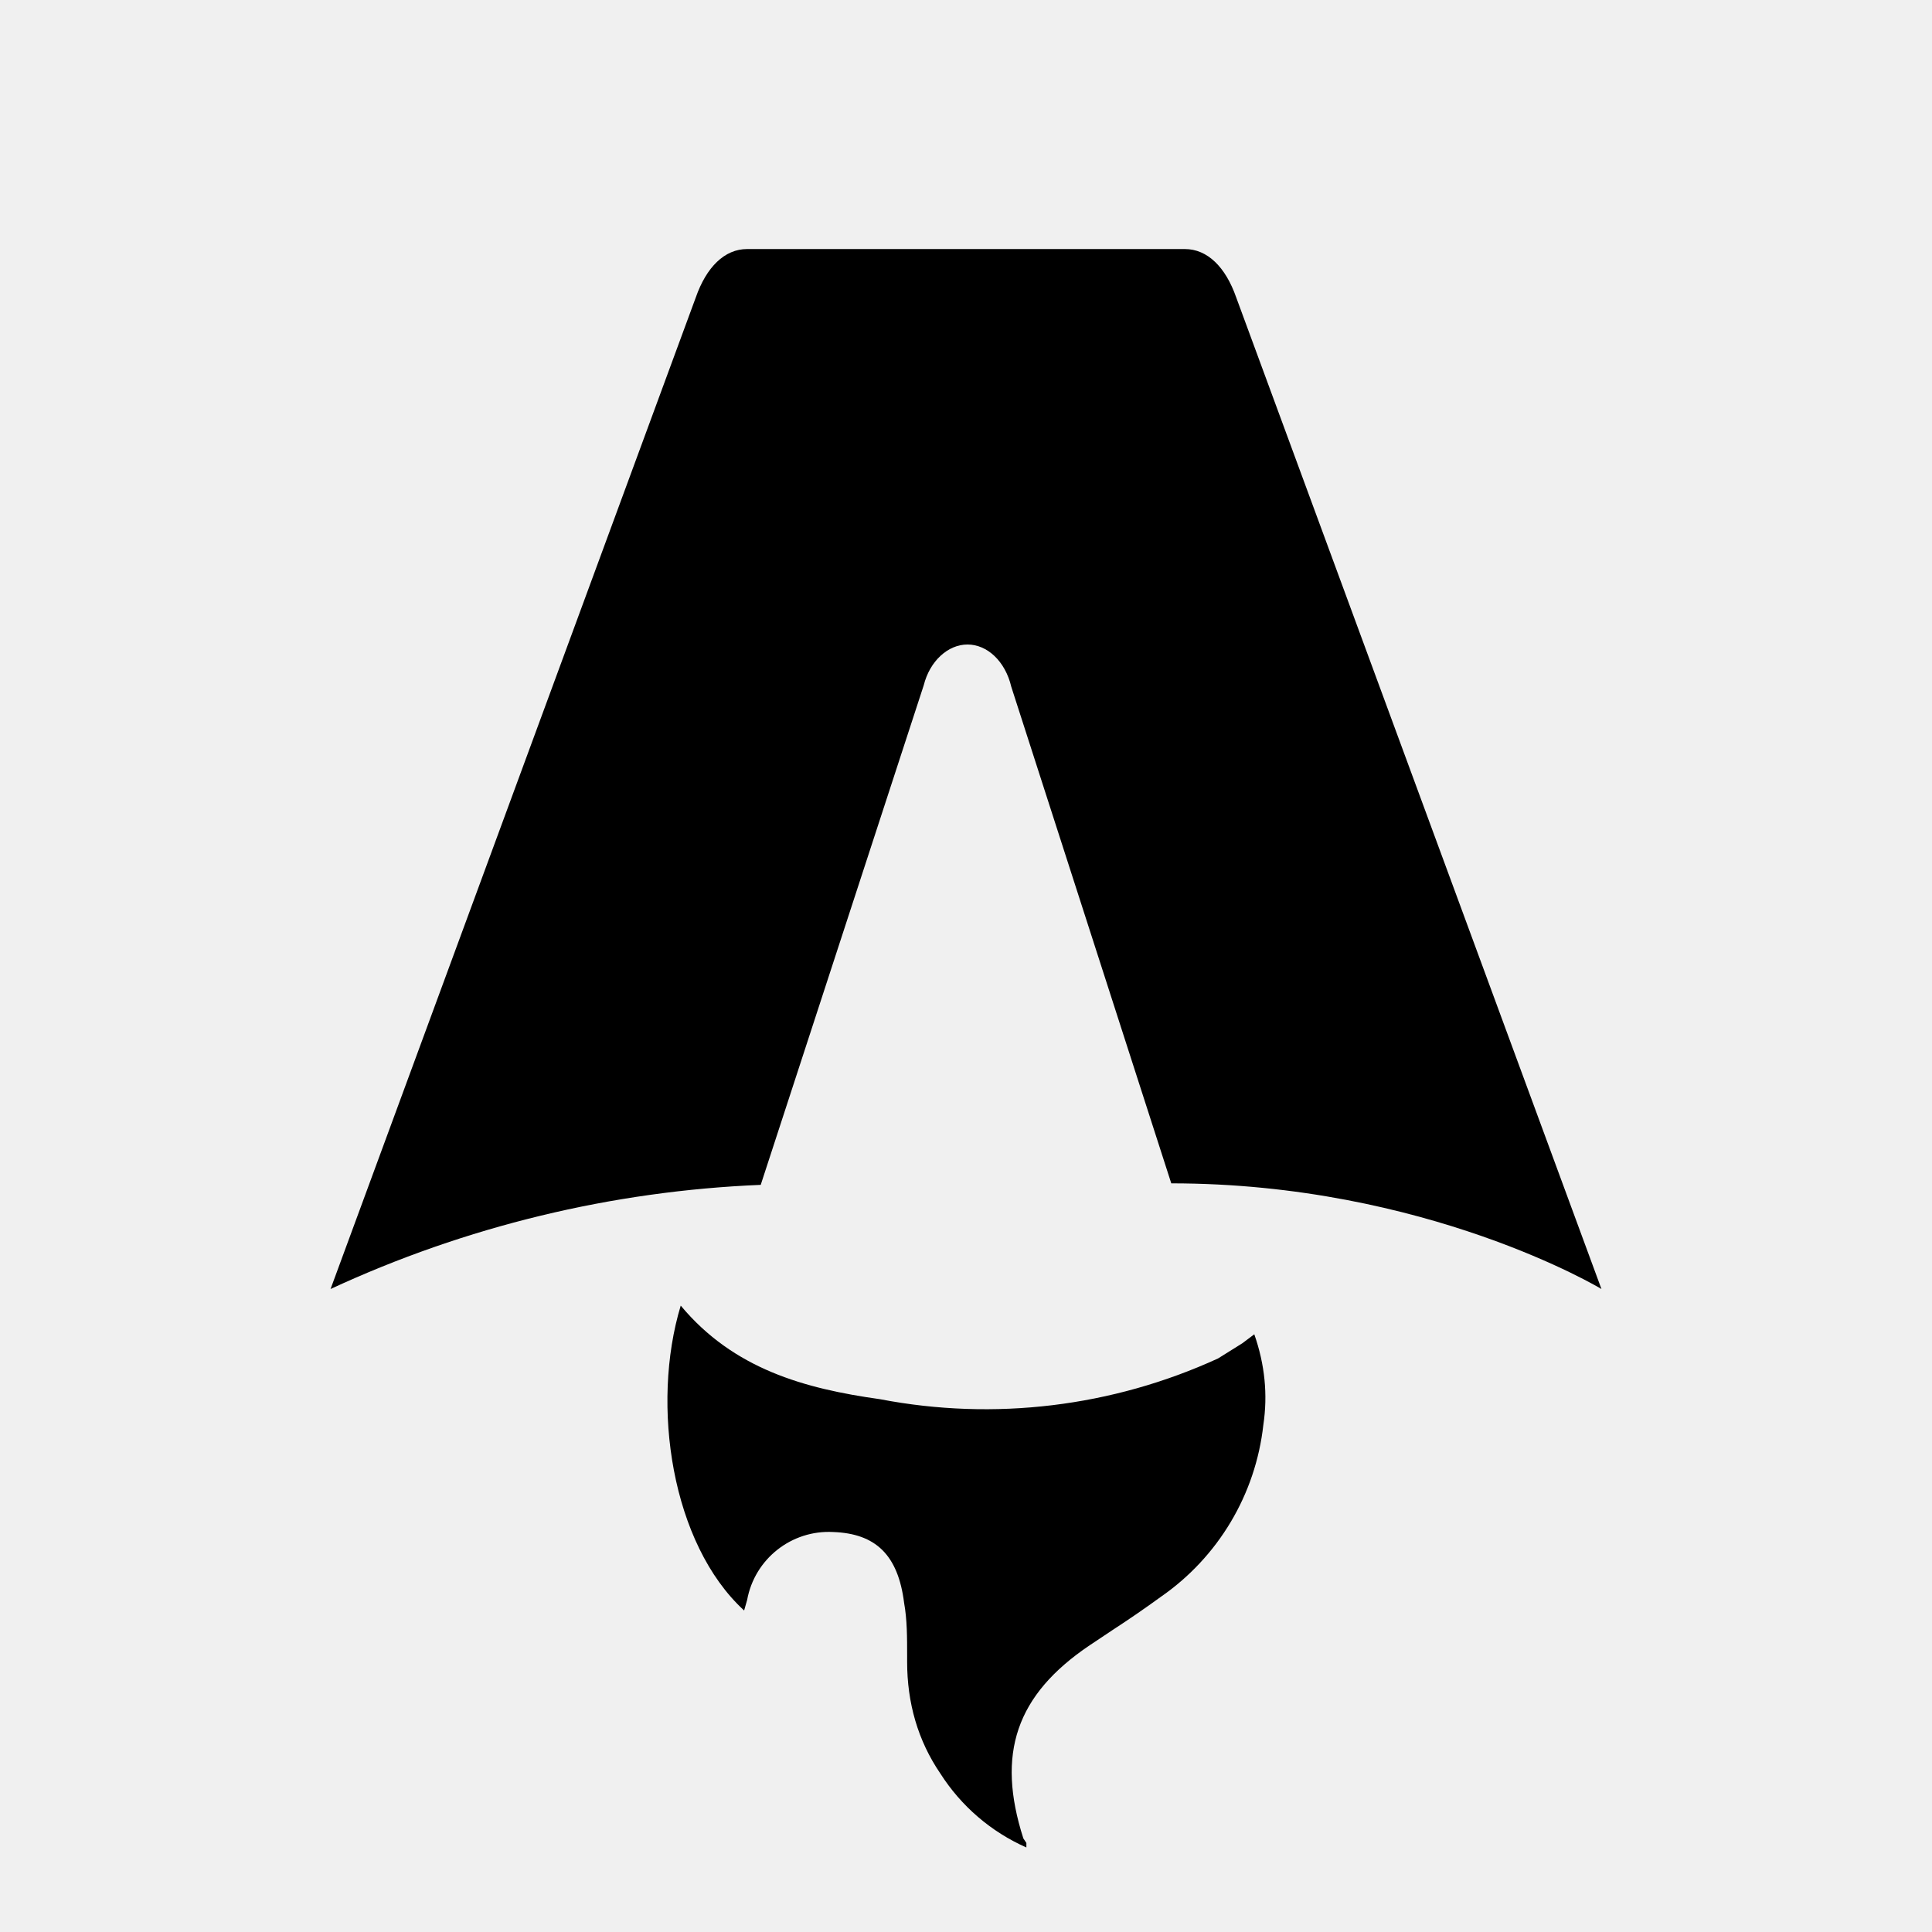
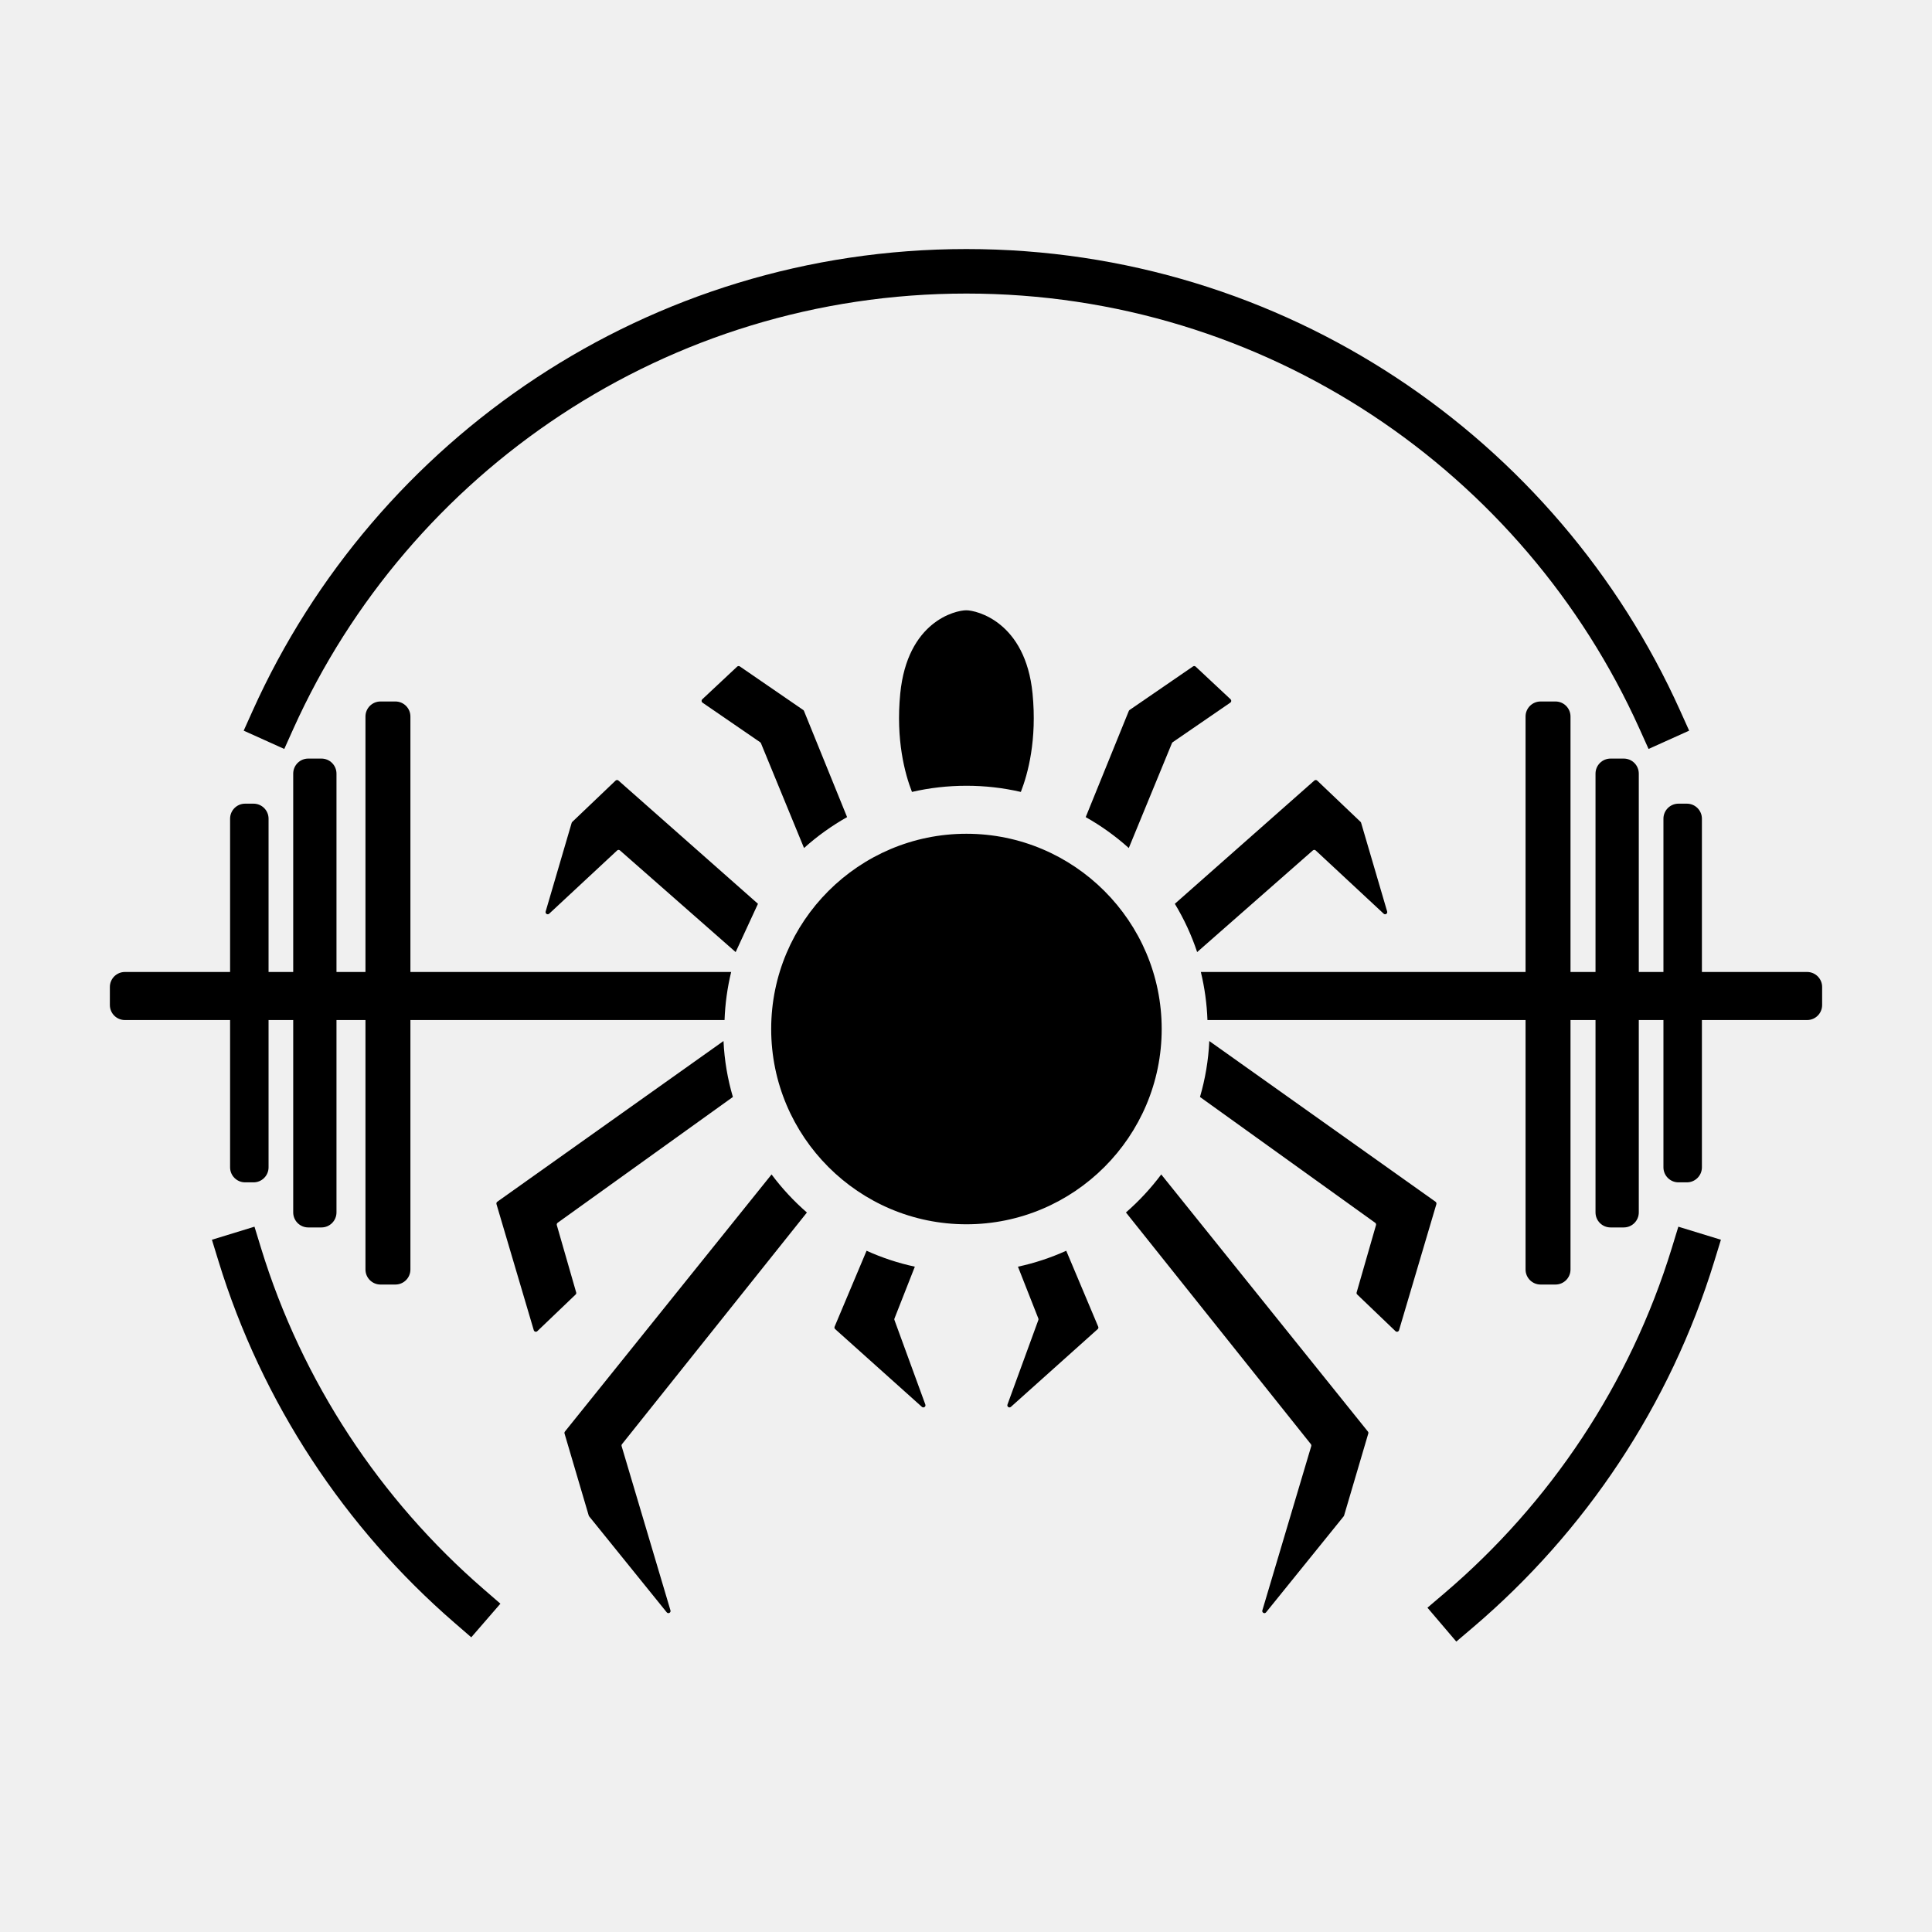
- <svg xmlns="http://www.w3.org/2000/svg" fill="none" viewBox="0 0 128 128">
-   <path d="M50.4 78.5a75.1 75.1 0 0 0-28.5 6.9l24.2-65.7c.7-2 1.9-3.2 3.4-3.2h29c1.5 0 2.7 1.2 3.4 3.2l24.2 65.7s-11.6-7-28.5-7L67 45.5c-.4-1.7-1.6-2.8-2.9-2.8-1.3 0-2.5 1.1-2.9 2.7L50.4 78.5Zm-1.1 28.2Zm-4.2-20.2c-2 6.6-.6 15.8 4.2 20.2a17.5 17.5 0 0 1 .2-.7 5.5 5.5 0 0 1 5.7-4.5c2.8.1 4.3 1.5 4.7 4.7.2 1.1.2 2.3.2 3.5v.4c0 2.7.7 5.2 2.2 7.4a13 13 0 0 0 5.7 4.9v-.3l-.2-.3c-1.8-5.6-.5-9.5 4.4-12.8l1.5-1a73 73 0 0 0 3.2-2.2 16 16 0 0 0 6.8-11.4c.3-2 .1-4-.6-6l-.8.6-1.6 1a37 37 0 0 1-22.4 2.7c-5-.7-9.7-2-13.2-6.2Z" />
-   <style>
-         path { fill: #000; }
-         @media (prefers-color-scheme: dark) {
-             path { fill: #FFF; }
-         }
-     </style>
+ <svg xmlns="http://www.w3.org/2000/svg" viewBox="0 0 128 128" xml:space="preserve" style="fill-rule:evenodd;clip-rule:evenodd;stroke-linejoin:round;stroke-miterlimit:2">
+   <path d="M15.244 67.581H8.275a.995.995 0 0 1-.996-.995v-1.195c0-.55.446-.995.996-.995h6.969V54.241c0-.55.446-.996.996-.996h.557c.55 0 .996.446.996.996v10.155h1.633V51.254c0-.55.445-.996.995-.996h.876c.55 0 .996.446.996.996v13.142h1.92V47.471c0-.55.446-.996.996-.996h.987c.55 0 .995.446.995.996v16.925h21.25a15.987 15.987 0 0 0-.438 3.185H27.191v16.527c0 .55-.445.996-.995.996h-.987a.996.996 0 0 1-.996-.996V67.581h-1.92v12.744c0 .55-.446.996-.996.996h-.876a.995.995 0 0 1-.995-.996V67.581h-1.633v9.757c0 .55-.446.996-.996.996h-.557a.996.996 0 0 1-.996-.996v-9.757Zm85.828 0H79.997a15.987 15.987 0 0 0-.438-3.185h21.513V47.471c0-.55.446-.996.996-.996h.987c.55 0 .995.446.995.996v16.925h1.657V51.254c0-.55.446-.996.996-.996h.876c.55 0 .995.446.995.996v13.142h1.633V54.241c0-.55.446-.996.996-.996h.557c.55 0 .996.446.996.996v10.155h6.969c.55 0 .996.445.996.995v1.195c0 .55-.446.995-.996.995h-6.969v9.757c0 .55-.446.996-.996.996h-.557a.996.996 0 0 1-.996-.996v-9.757h-1.633v12.744c0 .55-.445.996-.995.996h-.876a.996.996 0 0 1-.996-.996V67.581h-1.657v16.527c0 .55-.445.996-.995.996h-.987a.996.996 0 0 1-.996-.996V67.581Zm-44.95-13.445a16.036 16.036 0 0 0-2.853 2.048l-2.853-6.941a.177.177 0 0 0-.052-.067l-3.823-2.625a.142.142 0 0 1-.015-.22l2.313-2.166a.145.145 0 0 1 .18-.011l4.195 2.883a.135.135 0 0 1 .051.062l2.857 7.037Zm-5.905 5.743-1.478 3.199-7.665-6.736a.139.139 0 0 0-.188.004l-4.5 4.188c-.106.099-.276-.004-.235-.144l1.724-5.875a.126.126 0 0 1 .041-.063l2.867-2.735a.142.142 0 0 1 .192-.004l9.242 8.166ZM38.173 85.626a.137.137 0 0 1-.037.14l-2.537 2.427a.142.142 0 0 1-.235-.063l-2.471-8.353a.146.146 0 0 1 .052-.158l14.989-10.648c.059 1.28.273 2.523.622 3.706l-11.611 8.335a.15.15 0 0 0-.055.155l1.283 4.459Zm6.247 21.067c.044.148-.147.25-.247.129l-5.143-6.364a.21.21 0 0 1-.026-.052l-1.603-5.434a.145.145 0 0 1 .026-.128L51.118 77.81a16.086 16.086 0 0 0 2.342 2.522L41.21 95.678a.141.141 0 0 0-.026.133l3.236 10.882Zm16.658-13.485-5.746-5.151c-.048-.041-.059-.103-.037-.162l2.118-5.03c1.015.46 2.084.816 3.198 1.055l-1.349 3.431a.13.13 0 0 0-.004.099l2.048 5.603c.052.14-.117.254-.228.155Zm6.556-40.741a16.005 16.005 0 0 0-3.607-.408c-1.239 0-2.449.14-3.607.408-.47-1.206-1.077-3.449-.776-6.519.471-4.757 3.633-5.515 4.376-5.515.672 0 3.919.758 4.389 5.515.302 3.07-.305 5.313-.775 6.519Zm13.879-5.916-3.824 2.626a.141.141 0 0 0-.048.066l-2.856 6.941a16.043 16.043 0 0 0-2.854-2.048l2.857-7.037a.144.144 0 0 1 .052-.062l4.198-2.883a.14.14 0 0 1 .177.011l2.316 2.166a.143.143 0 0 1-.018.22Zm10.39 13.839c.04.14-.129.243-.232.144l-4.5-4.188a.14.14 0 0 0-.191-.004l-7.666 6.736a15.786 15.786 0 0 0-1.478-3.199l9.243-8.166a.142.142 0 0 1 .191.004l2.872 2.735a.12.12 0 0 1 .036.063l1.725 5.875Zm3.261 19.387L92.69 88.13a.143.143 0 0 1-.236.063l-2.533-2.427c-.04-.033-.055-.088-.04-.14l1.283-4.46a.144.144 0 0 0-.055-.154l-11.607-8.335c.345-1.183.559-2.426.617-3.706l14.99 10.648c.048.037.07.099.055.158Zm-4.511 15.195-1.603 5.434a.141.141 0 0 1-.026.052l-5.144 6.364c-.095.122-.29.018-.246-.129l3.239-10.882a.155.155 0 0 0-.025-.133L74.597 80.329c.864-.754 1.651-1.6 2.338-2.519l13.692 17.034c.03.037.041.084.026.128Zm-17.927-6.915-5.75 5.151c-.111.099-.28-.015-.228-.155l2.047-5.603a.135.135 0 0 0-.003-.099l-1.35-3.43a15.81 15.81 0 0 0 3.199-1.056l2.118 5.03a.14.14 0 0 1-.033.162Zm4.239-19.884c0 7.133-5.805 12.939-12.938 12.939-7.133 0-12.934-5.806-12.934-12.939 0-7.132 5.801-12.934 12.934-12.934 7.133 0 12.938 5.802 12.938 12.934Zm33.798 14.508.432-1.41 2.82.865-.433 1.409c-2.931 9.556-8.55 17.937-15.975 24.259l-1.123.955-1.912-2.245 1.123-.956c7.003-5.962 12.303-13.865 15.068-22.877ZM19.439 48.275l-.605 1.345-2.689-1.212.605-1.344C24.867 29.044 42.982 16.5 64.028 16.5c21.045 0 39.161 12.544 47.277 30.564l.606 1.344-2.689 1.212-.606-1.345c-7.655-16.994-24.74-28.826-44.588-28.826-19.849 0-36.934 11.832-44.589 28.826Zm12.6 57.007 1.114.966-1.931 2.228-1.114-.965c-7.257-6.287-12.749-14.557-15.635-23.966l-.433-1.409 2.82-.865.432 1.41c2.722 8.873 7.903 16.672 14.747 22.601Z" />
</svg>
